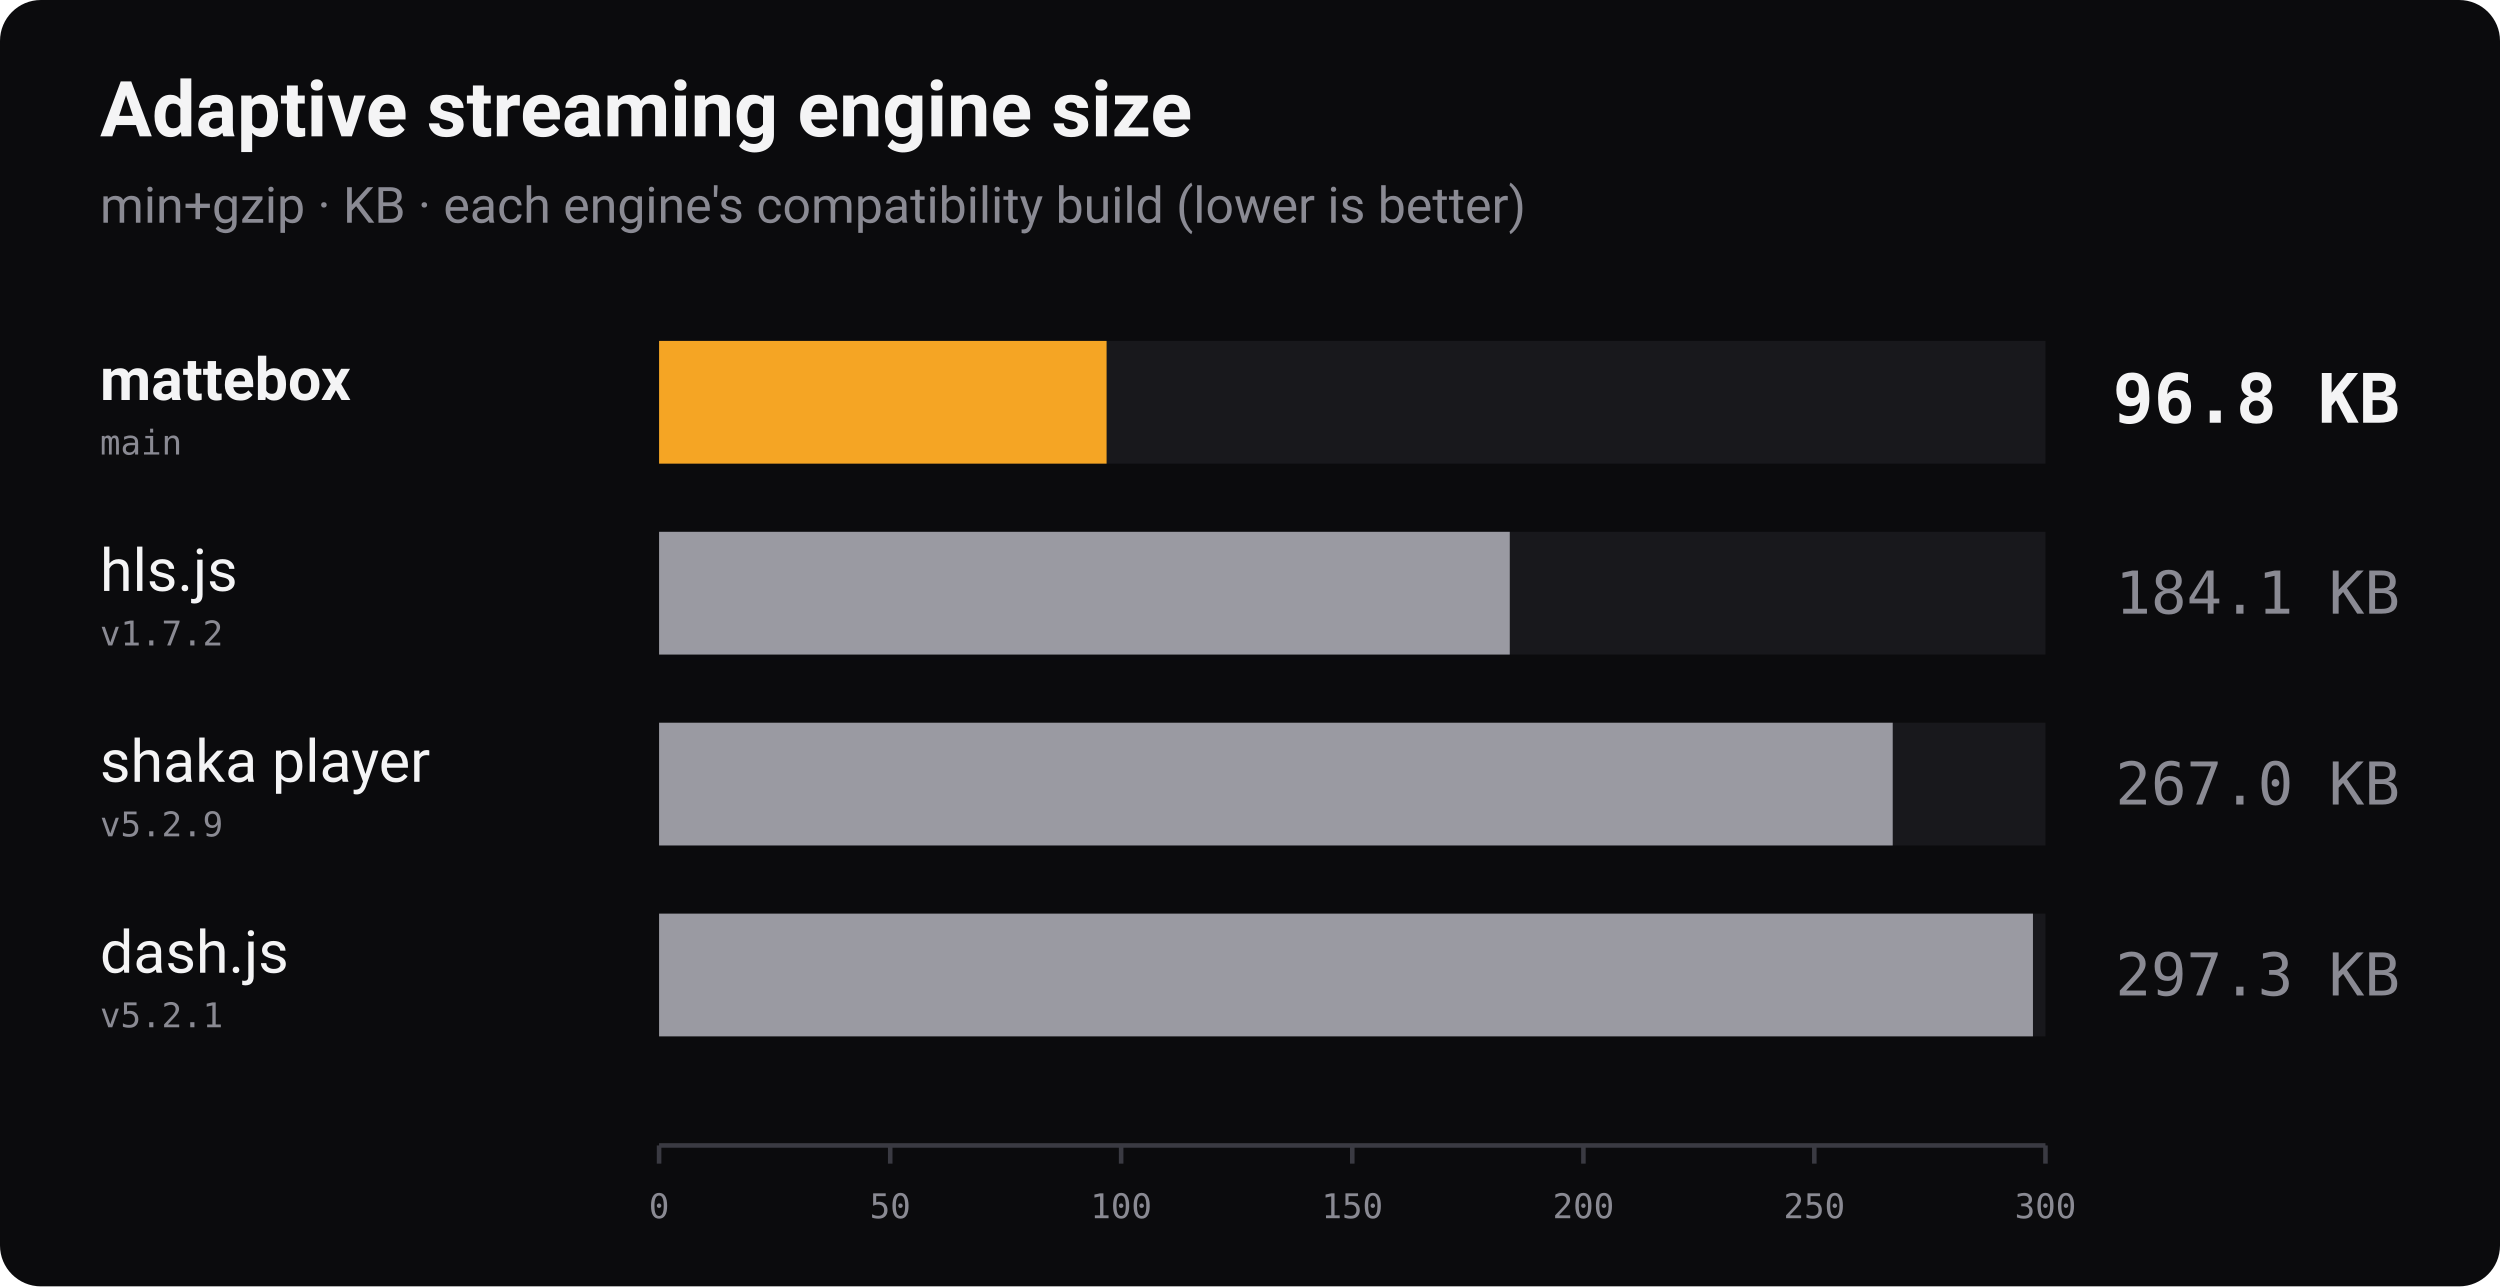
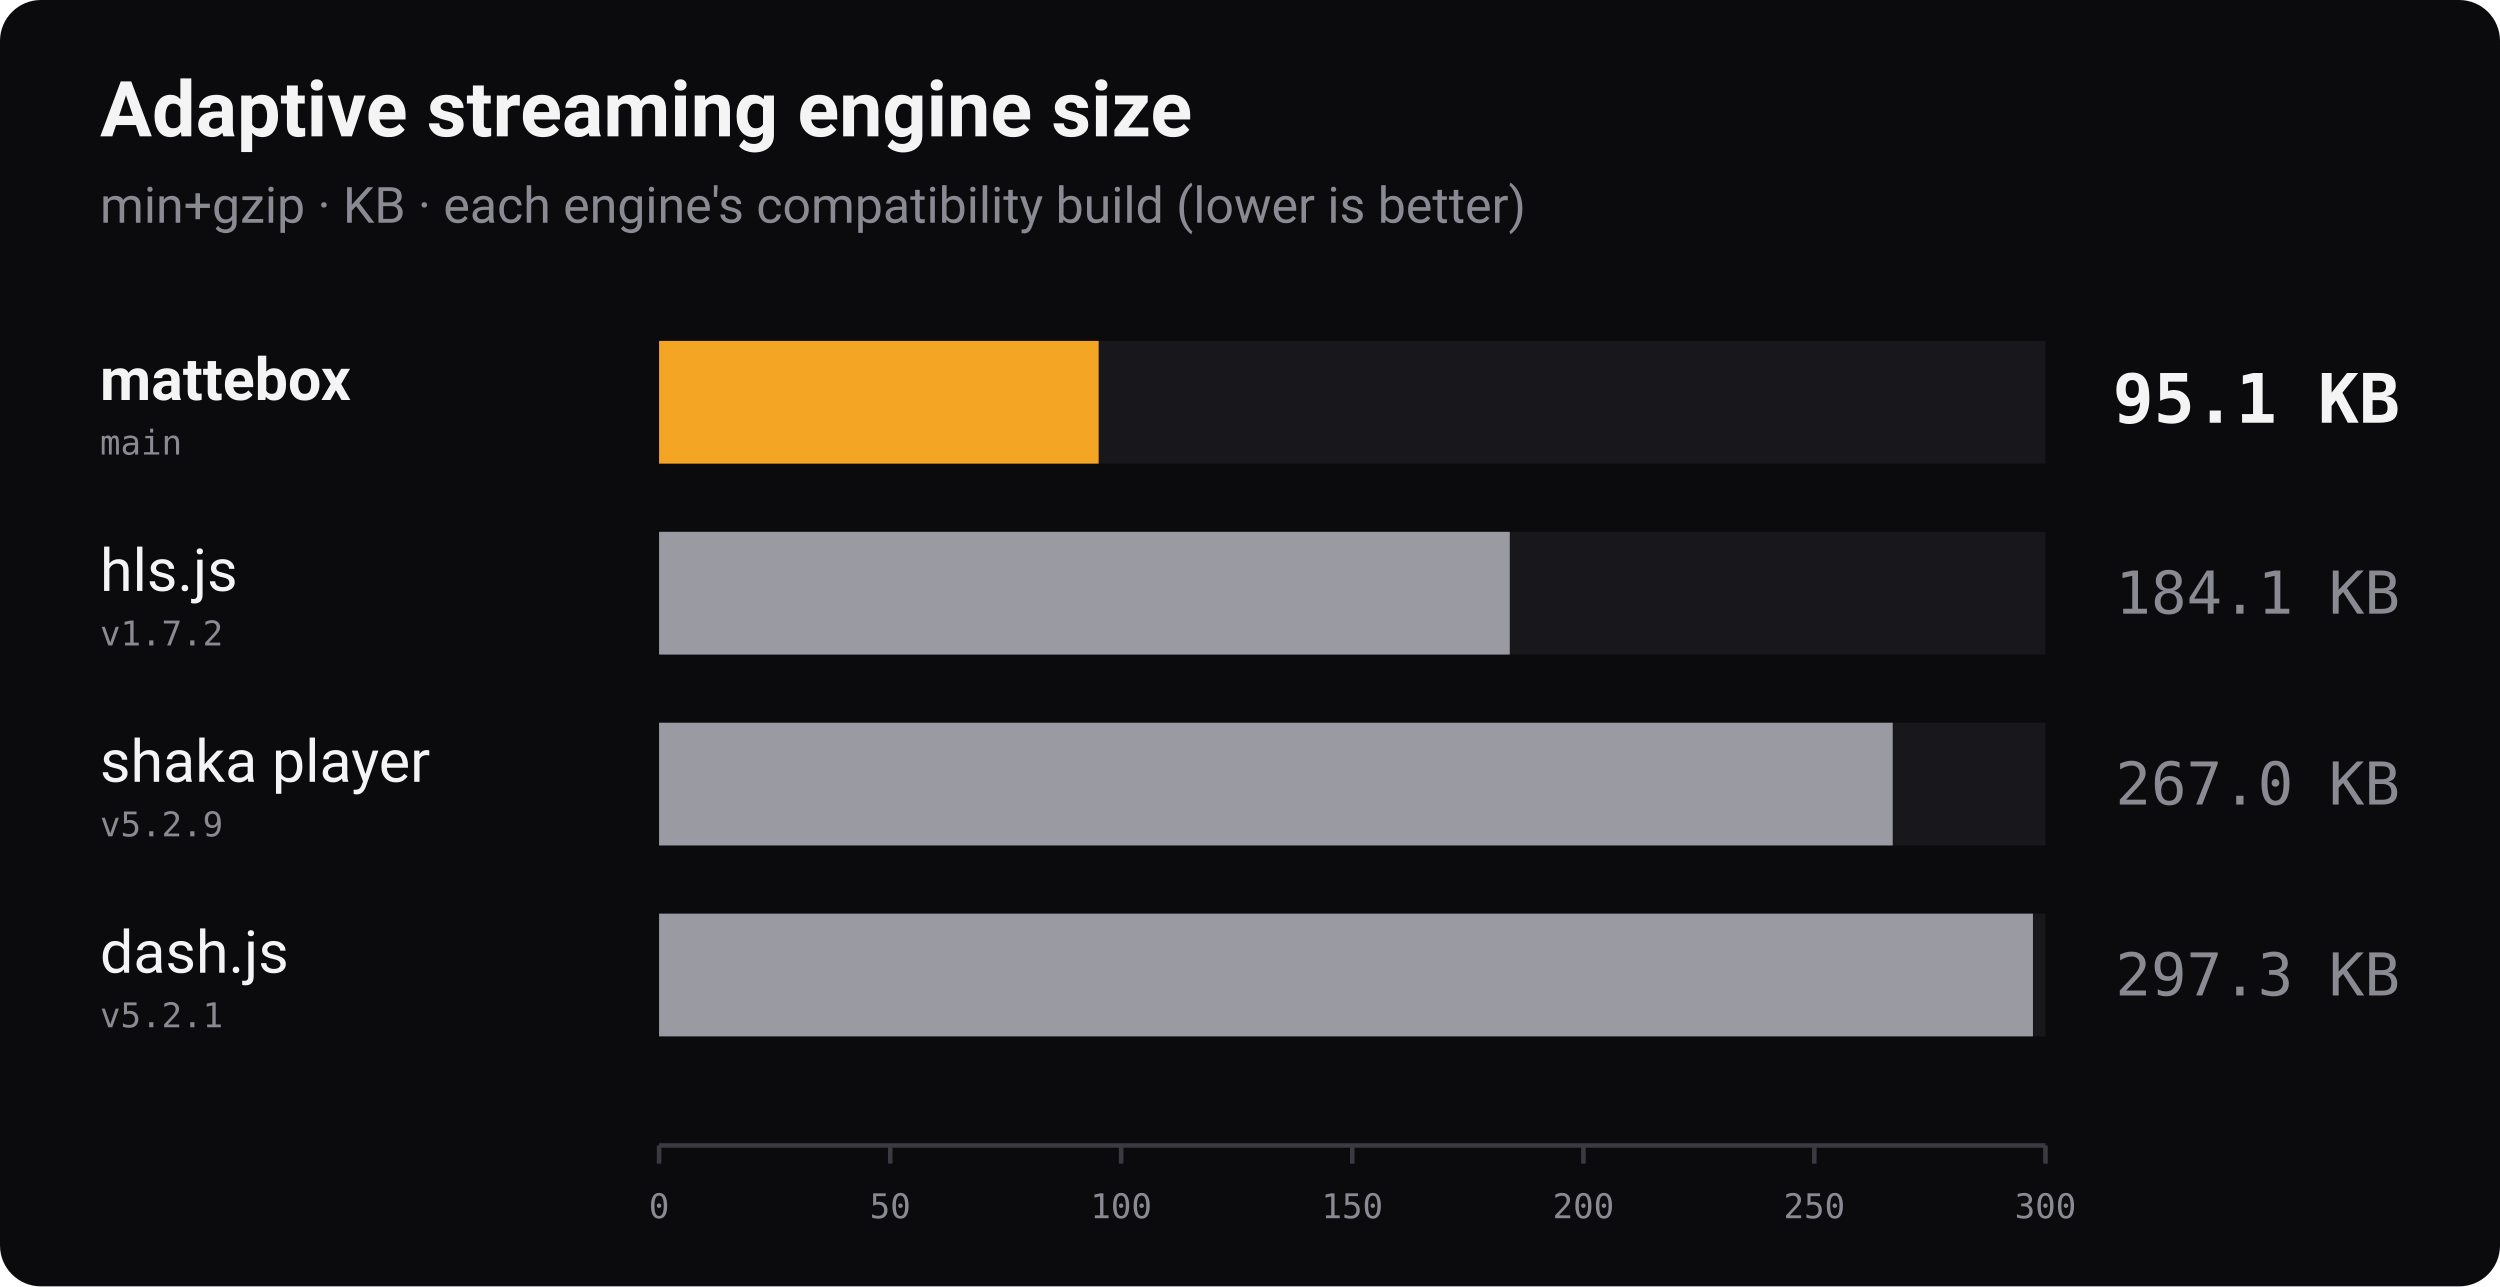
<svg xmlns="http://www.w3.org/2000/svg" width="1100" height="566" viewBox="0 0 1100 566" role="img" aria-label="Bundle size of adaptive streaming players, min+gzip, lower is better">
  <rect width="1100" height="566" rx="18" fill="#0b0b0d" />
  <text x="44" y="60" font-family="-apple-system, 'Segoe UI', Roboto, Helvetica, Arial, sans-serif" font-size="34" font-weight="700" fill="#f4f4f5">Adaptive streaming engine size</text>
  <text x="44" y="98" font-family="-apple-system, 'Segoe UI', Roboto, Helvetica, Arial, sans-serif" font-size="22" fill="#8a8a93">min+gzip · KB · each engine's compatibility build (lower is better)</text>
  <text x="44" y="176" font-family="-apple-system, 'Segoe UI', Roboto, Helvetica, Arial, sans-serif" font-size="26" font-weight="700" fill="#f4f4f5">mattebox</text>
  <text x="44" y="200" font-family="ui-monospace, 'SF Mono', Menlo, Consolas, monospace" font-size="15" fill="#8a8a93">main</text>
  <rect x="290" y="150" width="610" height="54" fill="#18181c" />
-   <rect x="290" y="150" width="196.9" height="54" fill="#f5a524" />
-   <text x="1056" y="186" text-anchor="end" font-family="ui-monospace, 'SF Mono', Menlo, Consolas, monospace" font-size="30" font-weight="700" fill="#f4f4f5">96.8 KB</text>
+   <rect x="290" y="150" width="193.4" height="54" fill="#f5a524" />
+   <text x="1056" y="186" text-anchor="end" font-family="ui-monospace, 'SF Mono', Menlo, Consolas, monospace" font-size="30" font-weight="700" fill="#f4f4f5">95.1 KB</text>
  <text x="44" y="260" font-family="-apple-system, 'Segoe UI', Roboto, Helvetica, Arial, sans-serif" font-size="26" font-weight="400" fill="#f4f4f5">hls.js</text>
  <text x="44" y="284" font-family="ui-monospace, 'SF Mono', Menlo, Consolas, monospace" font-size="15" fill="#8a8a93">v1.7.2</text>
  <rect x="290" y="234" width="610" height="54" fill="#18181c" />
  <rect x="290" y="234" width="374.3" height="54" fill="#9a9aa2" />
  <text x="1056" y="270" text-anchor="end" font-family="ui-monospace, 'SF Mono', Menlo, Consolas, monospace" font-size="26" font-weight="400" fill="#8a8a93">184.1 KB</text>
  <text x="44" y="344" font-family="-apple-system, 'Segoe UI', Roboto, Helvetica, Arial, sans-serif" font-size="26" font-weight="400" fill="#f4f4f5">shaka player</text>
  <text x="44" y="368" font-family="ui-monospace, 'SF Mono', Menlo, Consolas, monospace" font-size="15" fill="#8a8a93">v5.2.9</text>
  <rect x="290" y="318" width="610" height="54" fill="#18181c" />
  <rect x="290" y="318" width="542.8" height="54" fill="#9a9aa2" />
  <text x="1056" y="354" text-anchor="end" font-family="ui-monospace, 'SF Mono', Menlo, Consolas, monospace" font-size="26" font-weight="400" fill="#8a8a93">267.0 KB</text>
  <text x="44" y="428" font-family="-apple-system, 'Segoe UI', Roboto, Helvetica, Arial, sans-serif" font-size="26" font-weight="400" fill="#f4f4f5">dash.js</text>
  <text x="44" y="452" font-family="ui-monospace, 'SF Mono', Menlo, Consolas, monospace" font-size="15" fill="#8a8a93">v5.2.1</text>
  <rect x="290" y="402" width="610" height="54" fill="#18181c" />
  <rect x="290" y="402" width="604.5" height="54" fill="#9a9aa2" />
  <text x="1056" y="438" text-anchor="end" font-family="ui-monospace, 'SF Mono', Menlo, Consolas, monospace" font-size="26" font-weight="400" fill="#8a8a93">297.3 KB</text>
  <line x1="290" y1="504" x2="900" y2="504" stroke="#3a3a42" stroke-width="2" />
  <line x1="290.0" y1="504" x2="290.0" y2="512" stroke="#3a3a42" stroke-width="2" />
  <text x="290.0" y="536" text-anchor="middle" font-family="ui-monospace, 'SF Mono', Menlo, Consolas, monospace" font-size="15" fill="#8a8a93">0</text>
  <line x1="391.7" y1="504" x2="391.7" y2="512" stroke="#3a3a42" stroke-width="2" />
  <text x="391.7" y="536" text-anchor="middle" font-family="ui-monospace, 'SF Mono', Menlo, Consolas, monospace" font-size="15" fill="#8a8a93">50</text>
  <line x1="493.3" y1="504" x2="493.3" y2="512" stroke="#3a3a42" stroke-width="2" />
  <text x="493.3" y="536" text-anchor="middle" font-family="ui-monospace, 'SF Mono', Menlo, Consolas, monospace" font-size="15" fill="#8a8a93">100</text>
  <line x1="595.0" y1="504" x2="595.0" y2="512" stroke="#3a3a42" stroke-width="2" />
  <text x="595.0" y="536" text-anchor="middle" font-family="ui-monospace, 'SF Mono', Menlo, Consolas, monospace" font-size="15" fill="#8a8a93">150</text>
  <line x1="696.7" y1="504" x2="696.7" y2="512" stroke="#3a3a42" stroke-width="2" />
  <text x="696.7" y="536" text-anchor="middle" font-family="ui-monospace, 'SF Mono', Menlo, Consolas, monospace" font-size="15" fill="#8a8a93">200</text>
  <line x1="798.3" y1="504" x2="798.3" y2="512" stroke="#3a3a42" stroke-width="2" />
  <text x="798.3" y="536" text-anchor="middle" font-family="ui-monospace, 'SF Mono', Menlo, Consolas, monospace" font-size="15" fill="#8a8a93">250</text>
  <line x1="900.0" y1="504" x2="900.0" y2="512" stroke="#3a3a42" stroke-width="2" />
  <text x="900.0" y="536" text-anchor="middle" font-family="ui-monospace, 'SF Mono', Menlo, Consolas, monospace" font-size="15" fill="#8a8a93">300</text>
</svg>
